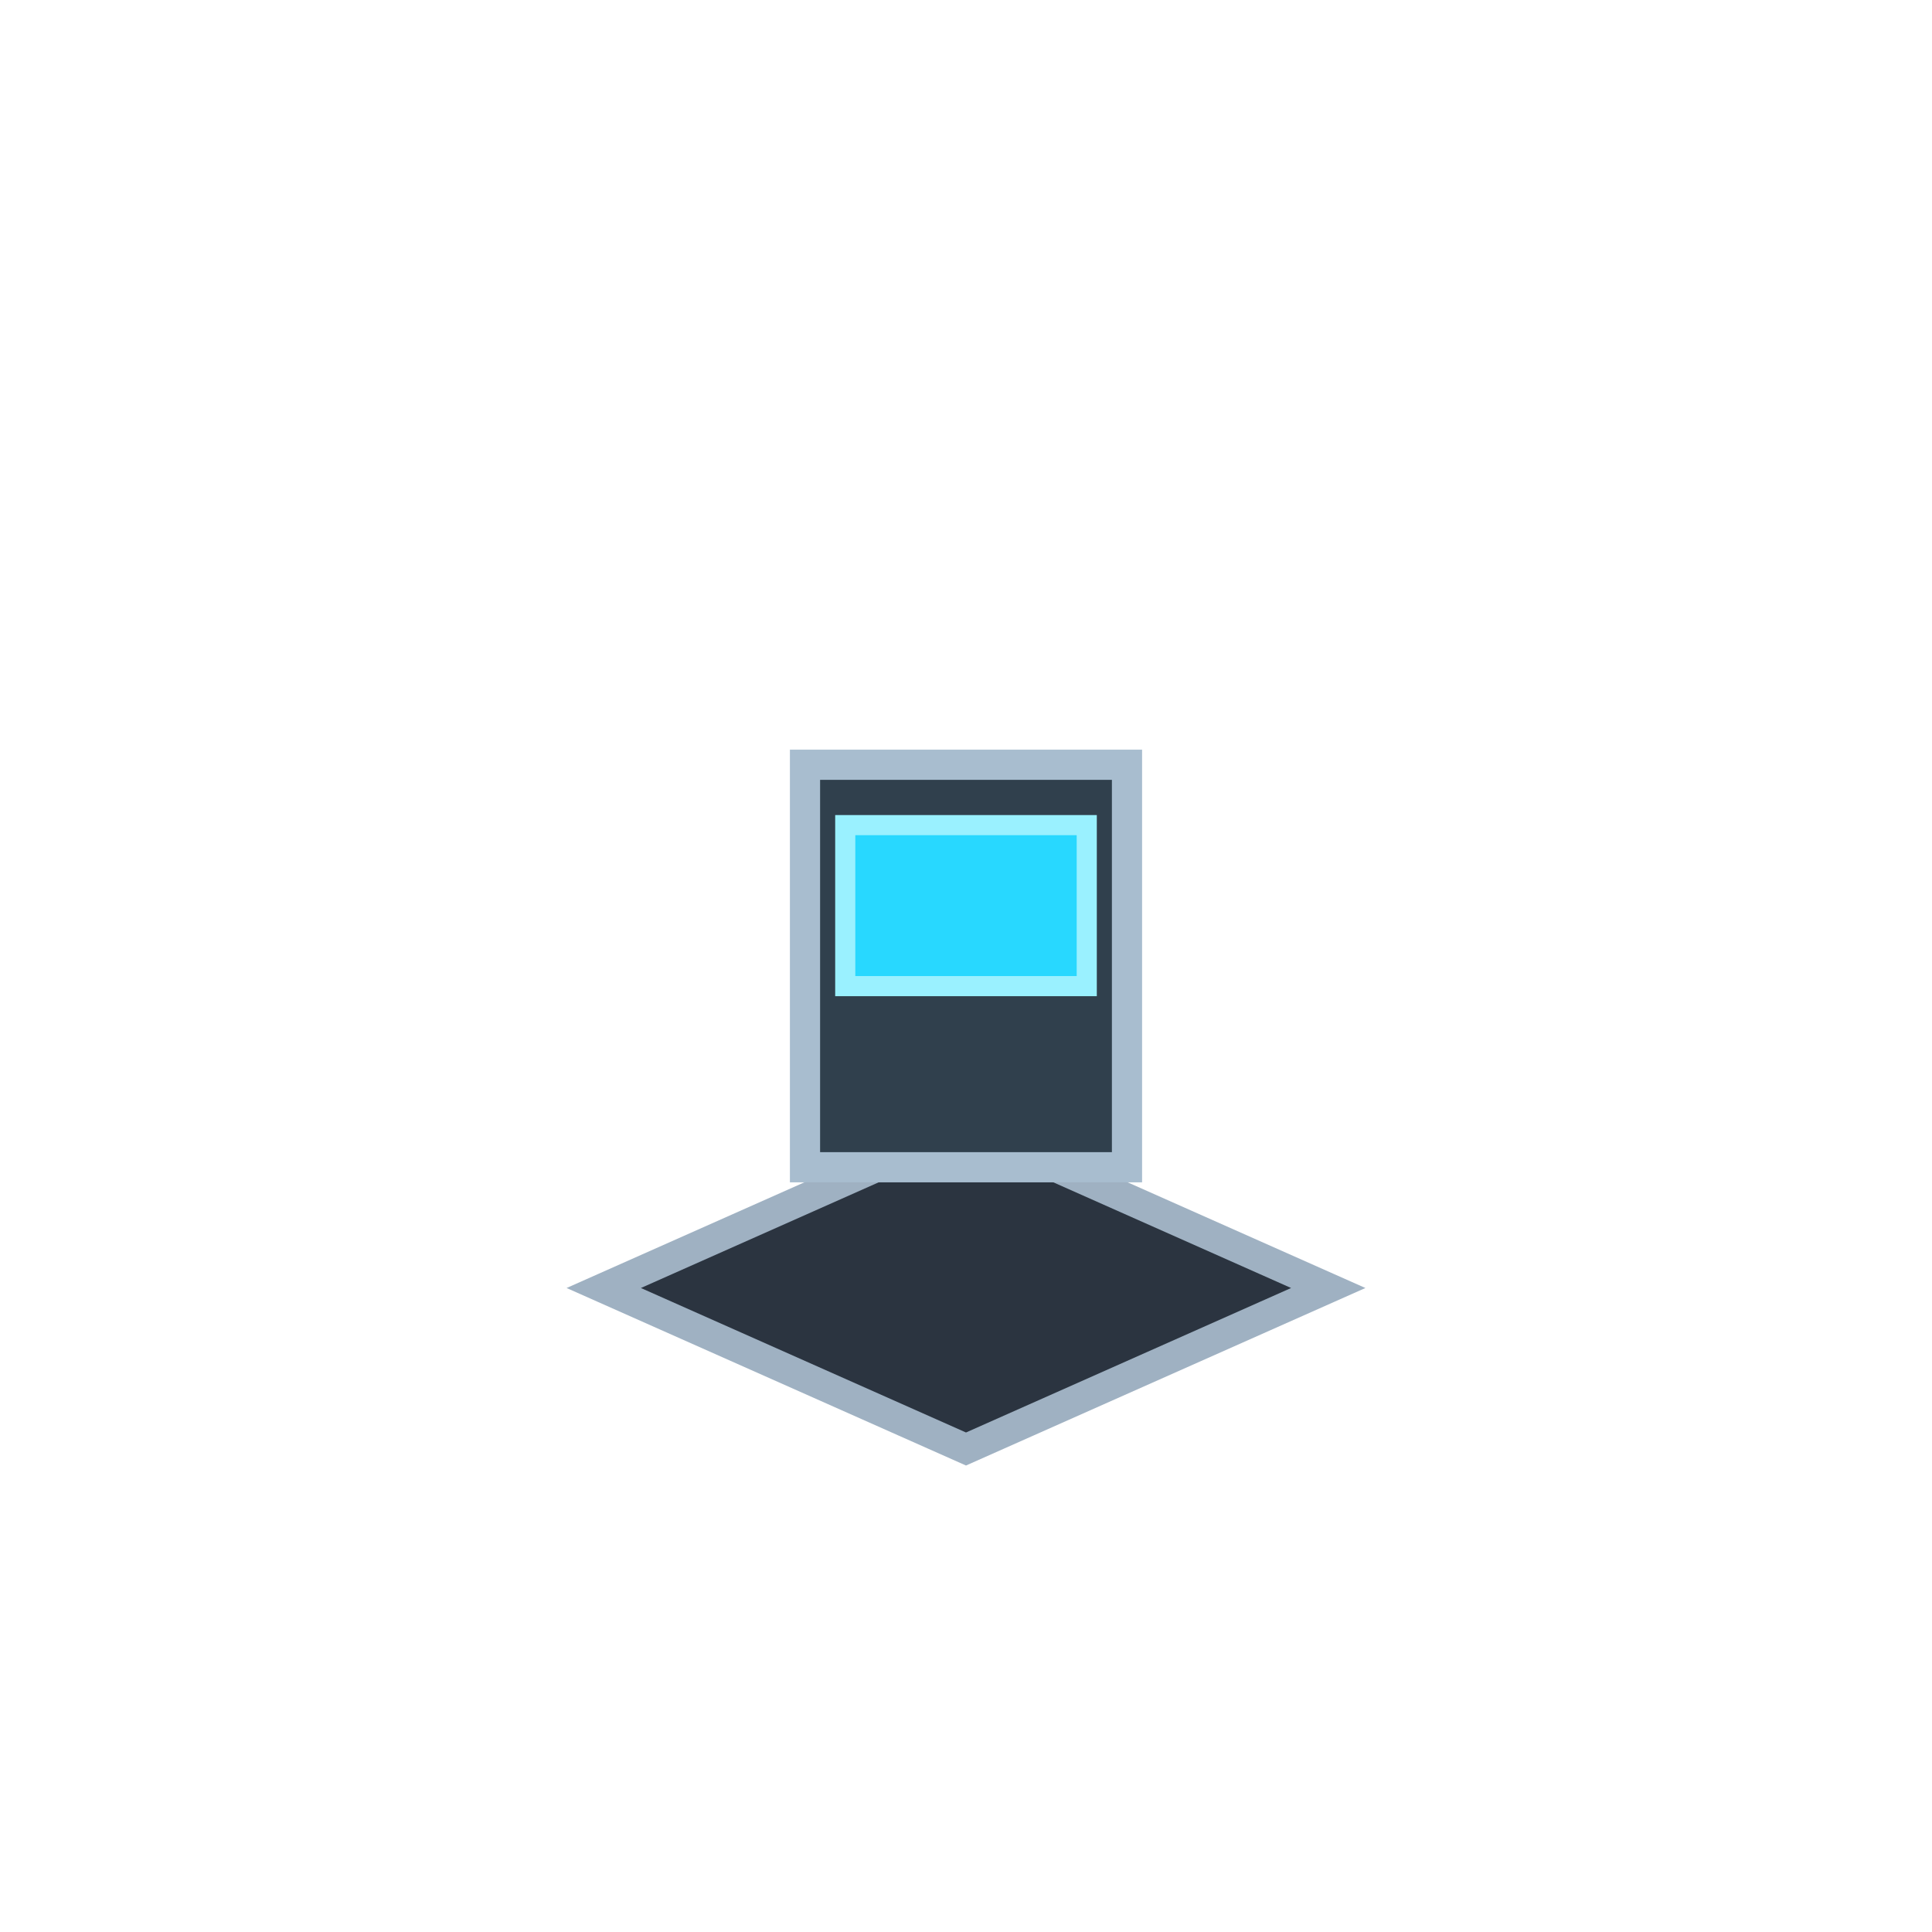
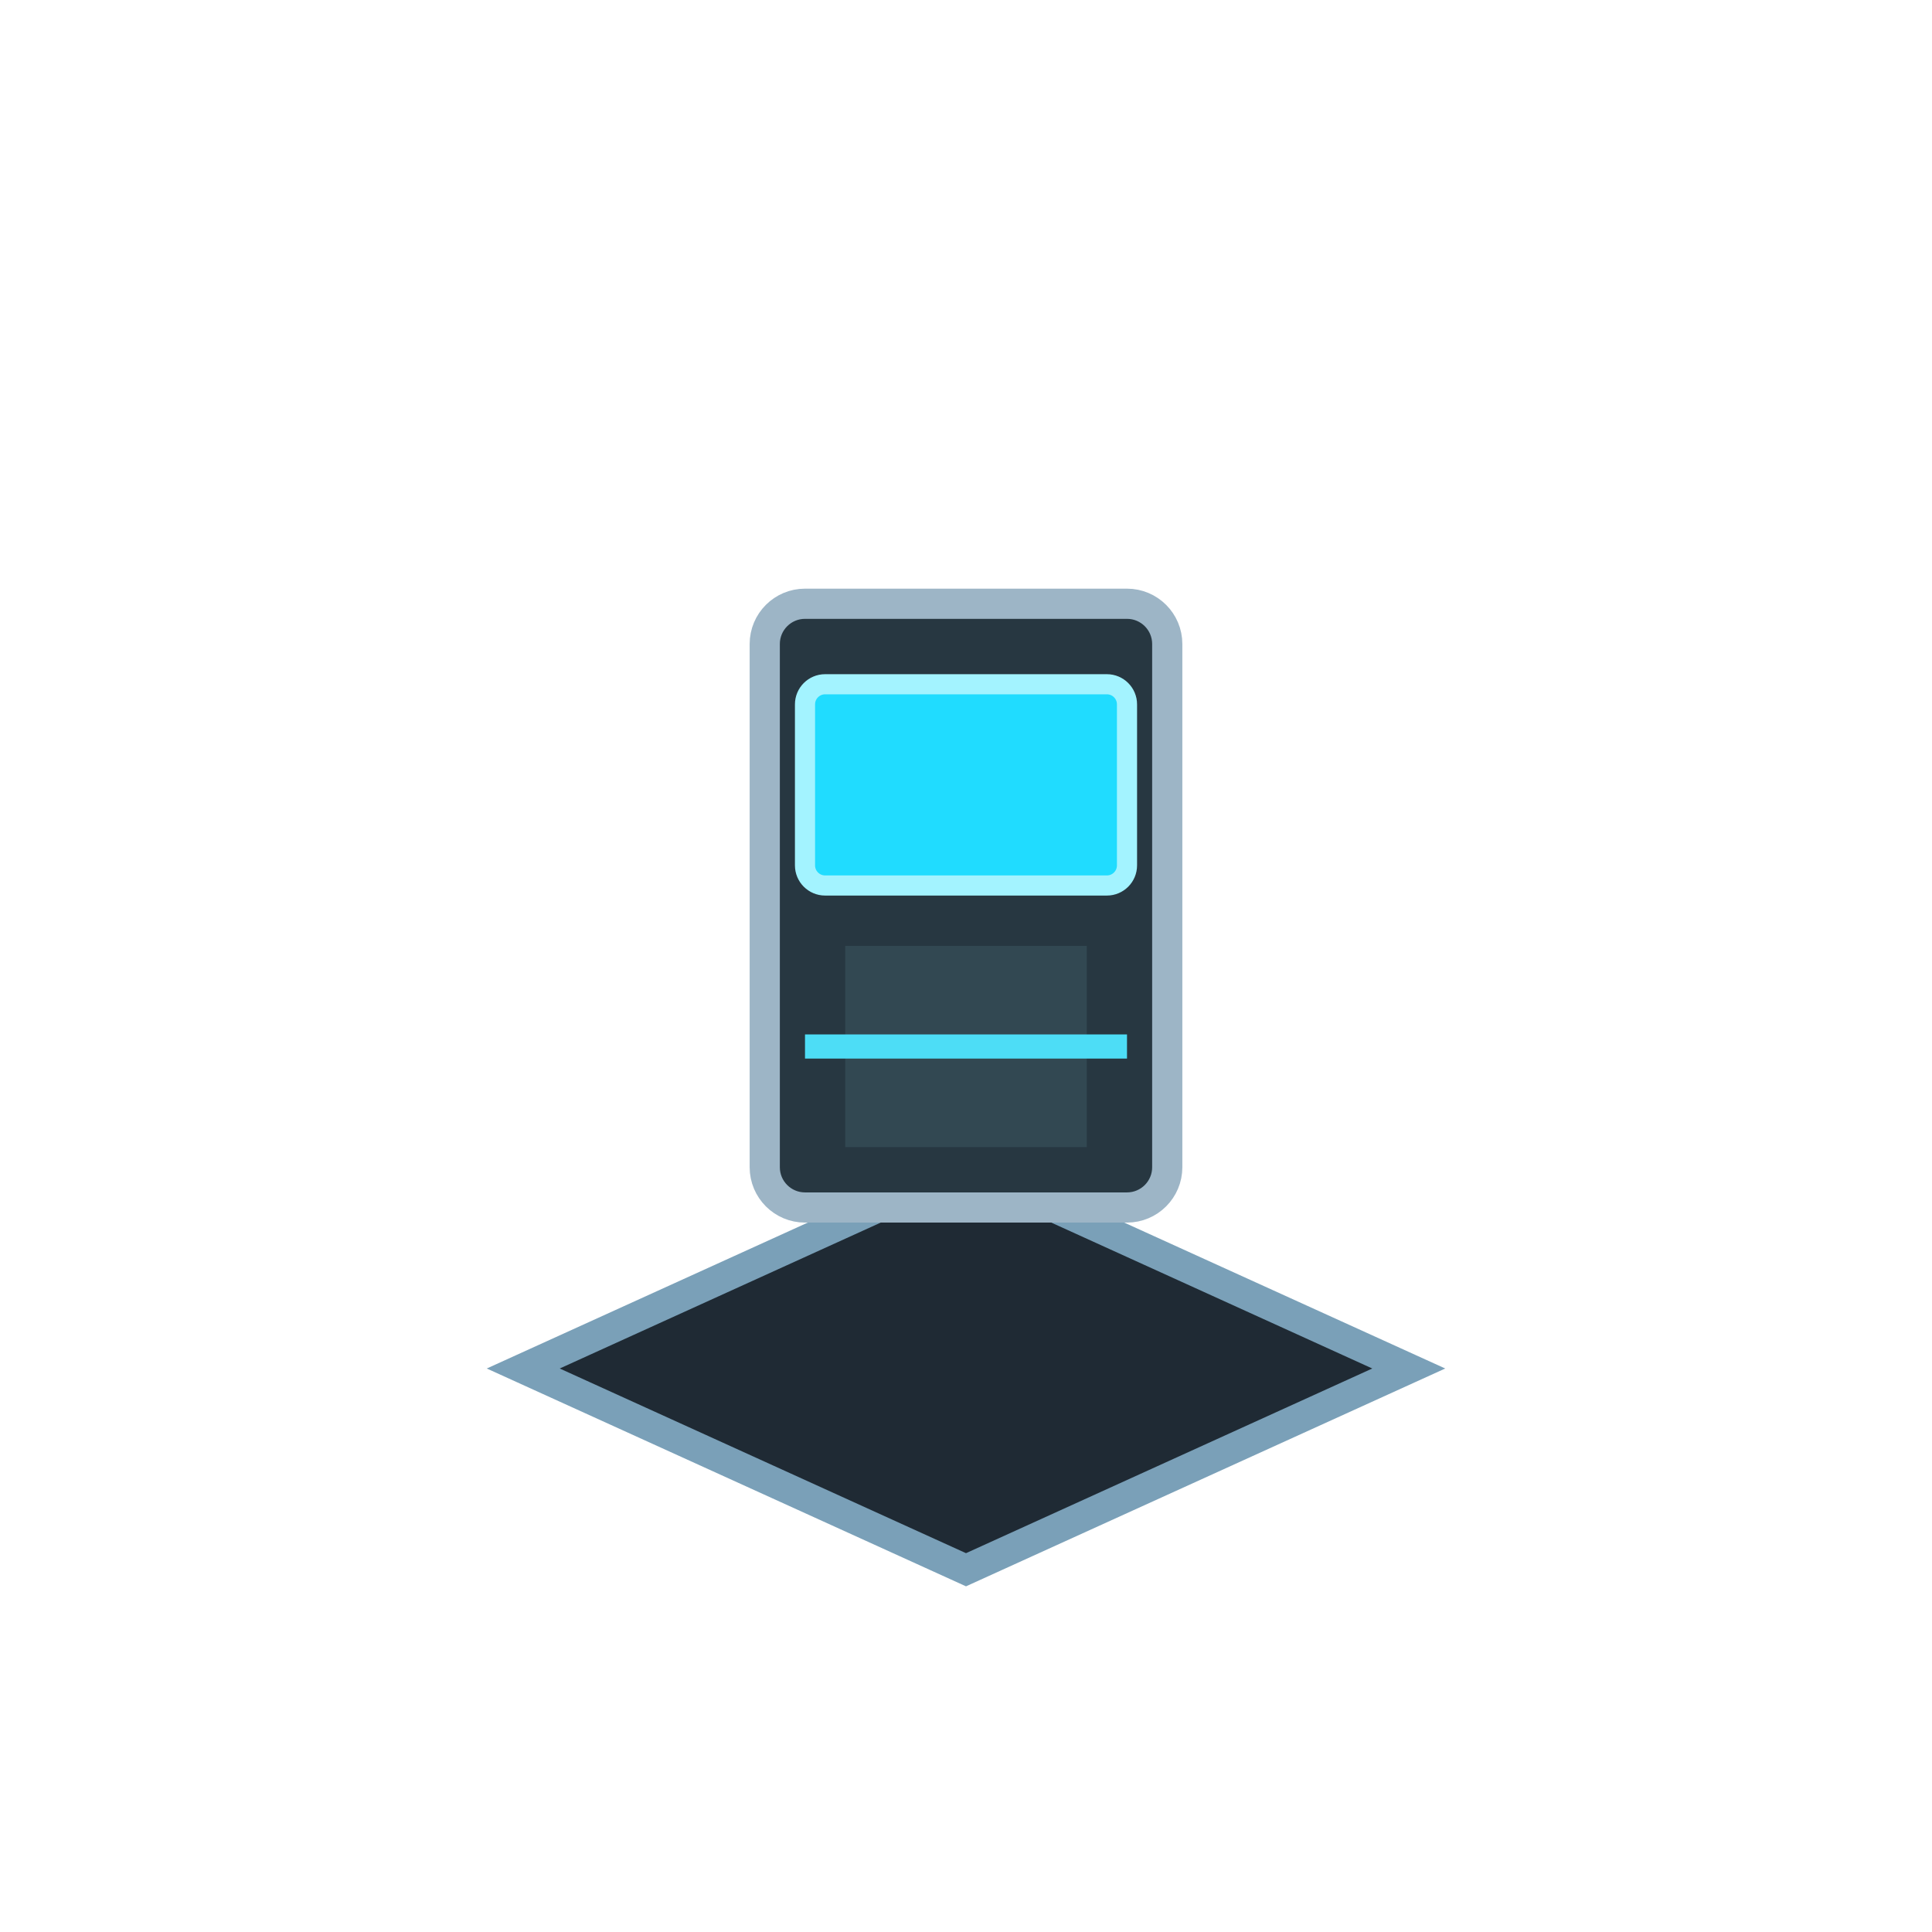
<svg xmlns="http://www.w3.org/2000/svg" viewBox="0 0 96 96" width="96" height="96">
-   <polygon points="48,56 66,64 48,72 30,64" fill="#2b3440" stroke="#9fb1c2" stroke-width="1.5" />
-   <rect x="40" y="38" width="16" height="20" fill="#30404d" stroke="#a8bdcf" stroke-width="1.5" />
-   <rect x="42" y="41" width="12" height="8" fill="#28d8ff" stroke="#9af1ff" stroke-width="1" />
+   <polygon points="48,58 70,68 48,78 26,68" fill="#1f2a34" stroke="#7aa0b8" stroke-width="1.5" />
+   <rect x="38" y="30" width="20" height="30" rx="2" fill="#273741" stroke="#9db5c6" stroke-width="1.5" />
+   <rect x="40" y="34" width="16" height="10" rx="1" fill="#20dcff" stroke="#a3f3ff" stroke-width="1" />
+   <rect x="42" y="47" width="12" height="10" fill="#324852" />
+   <line x1="40" y1="52" x2="56" y2="52" stroke="#4dddf6" stroke-width="1.2" />
</svg>
